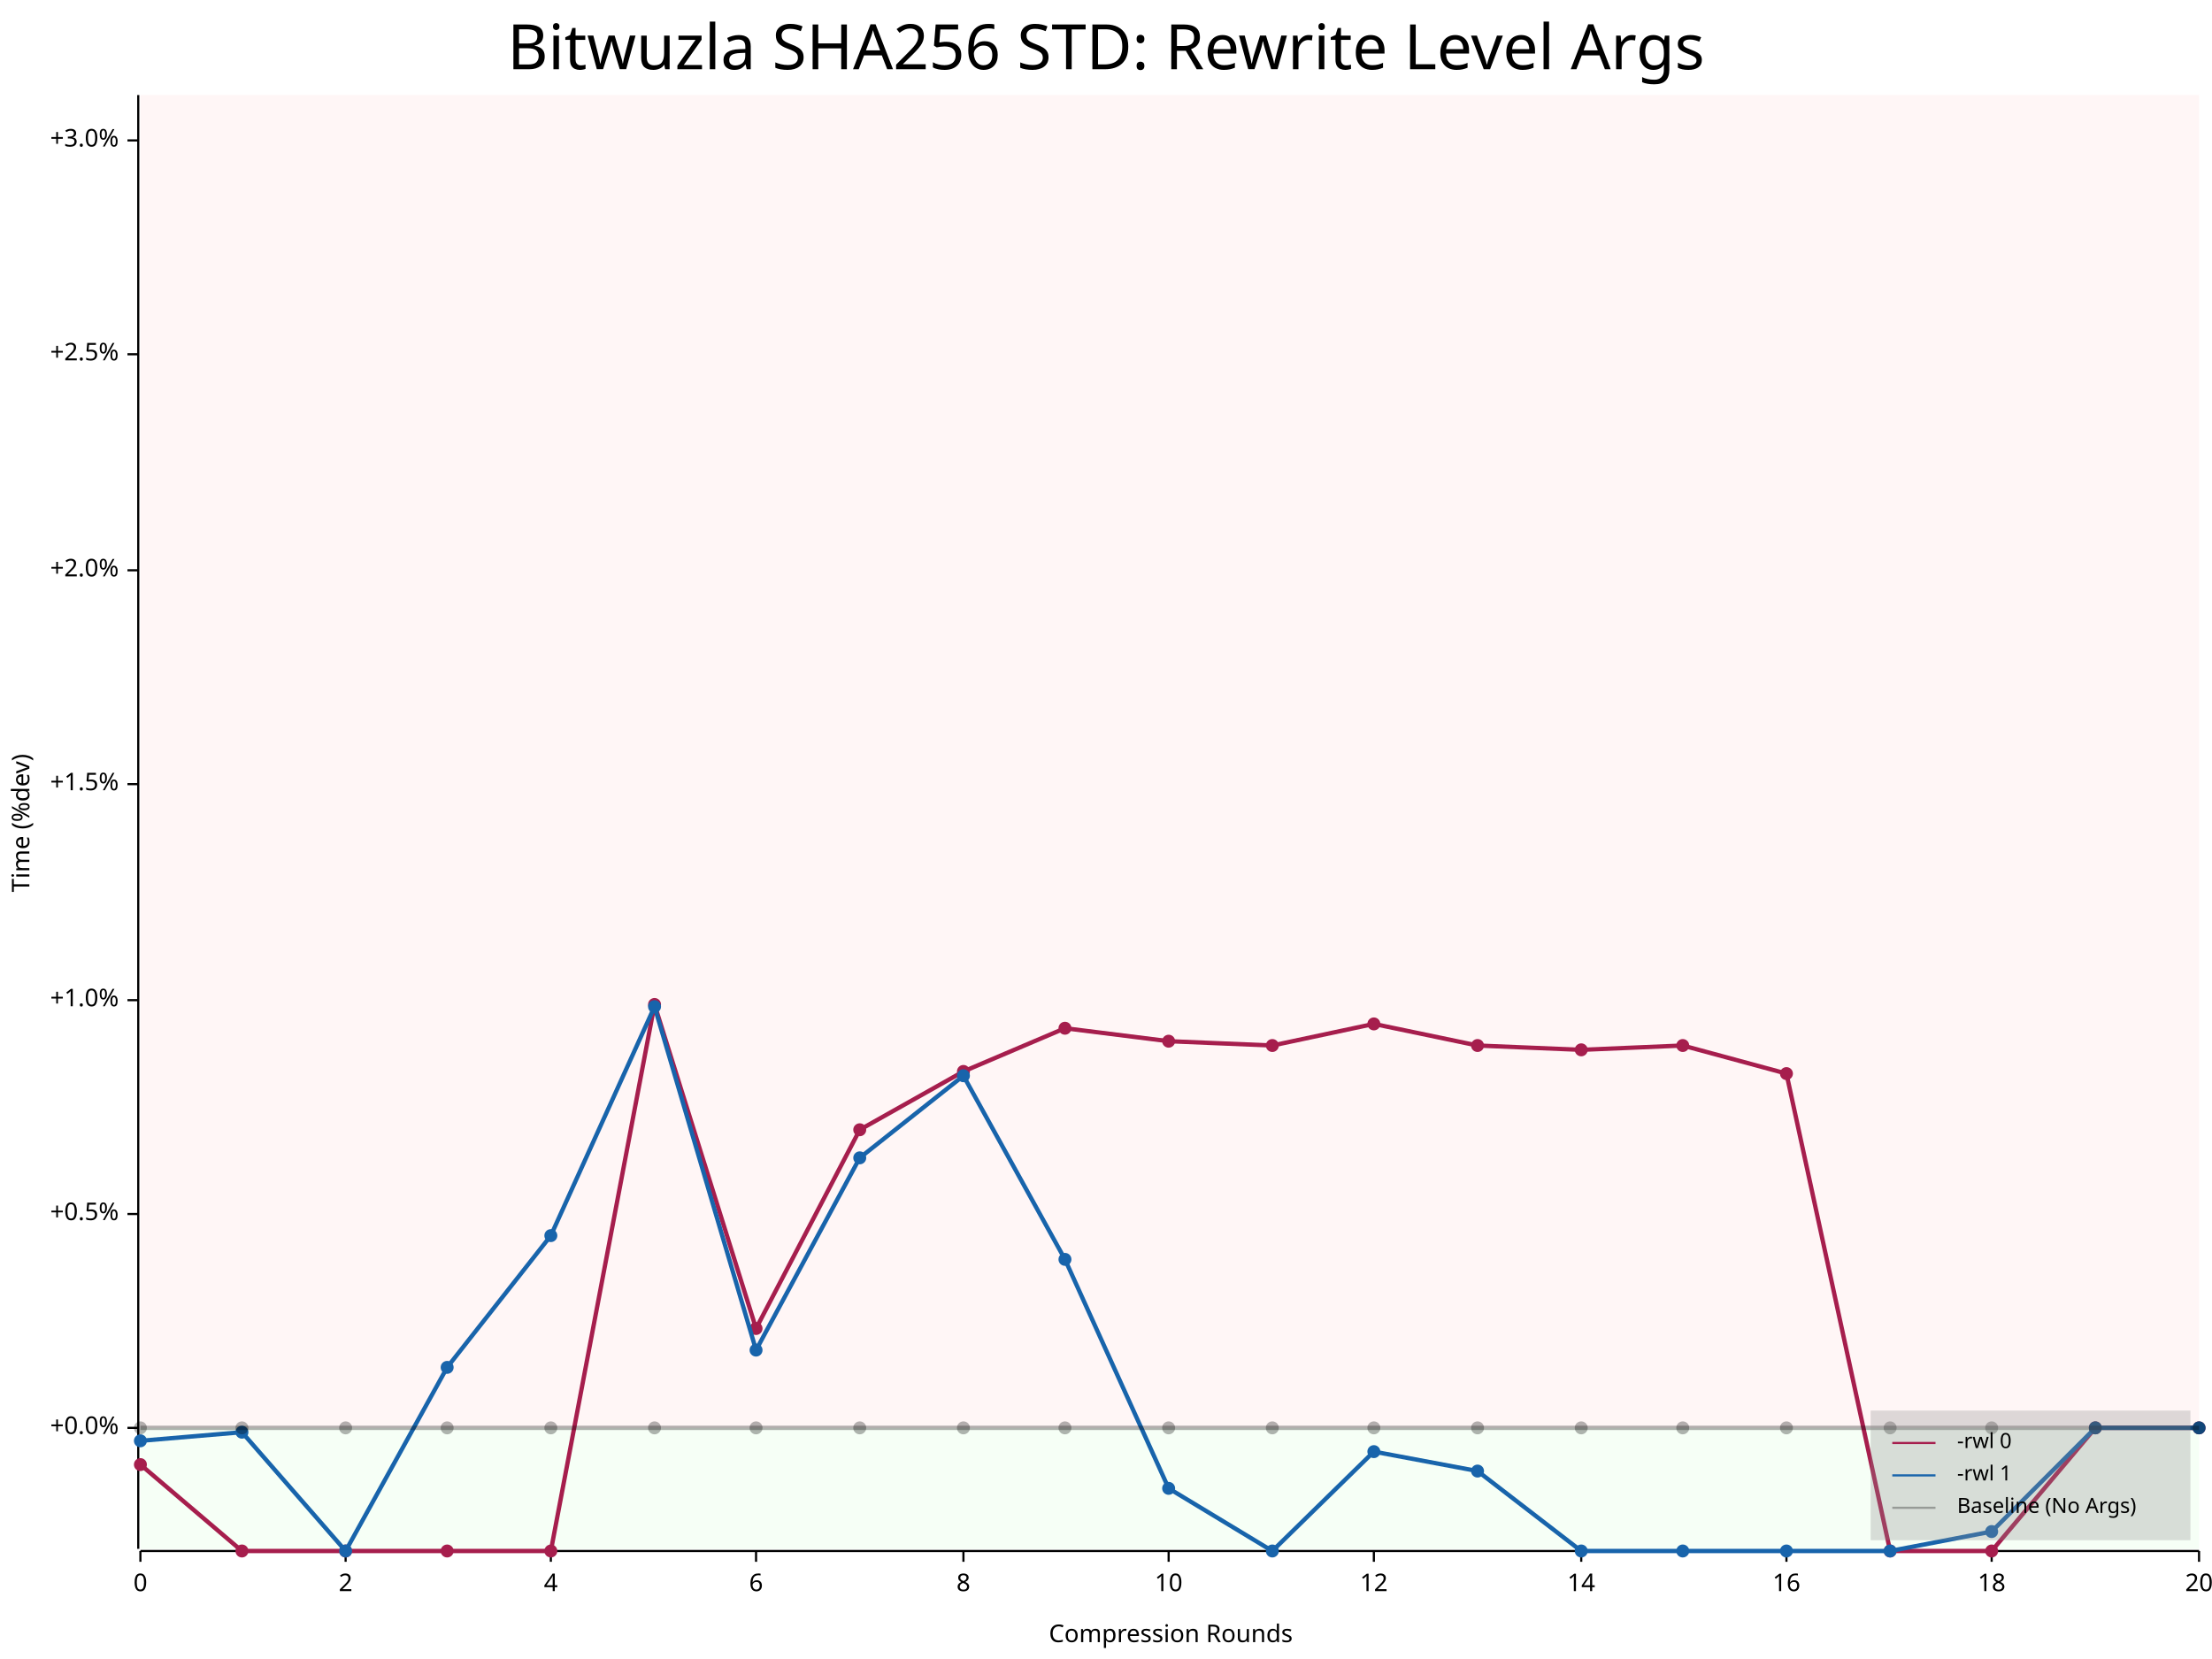
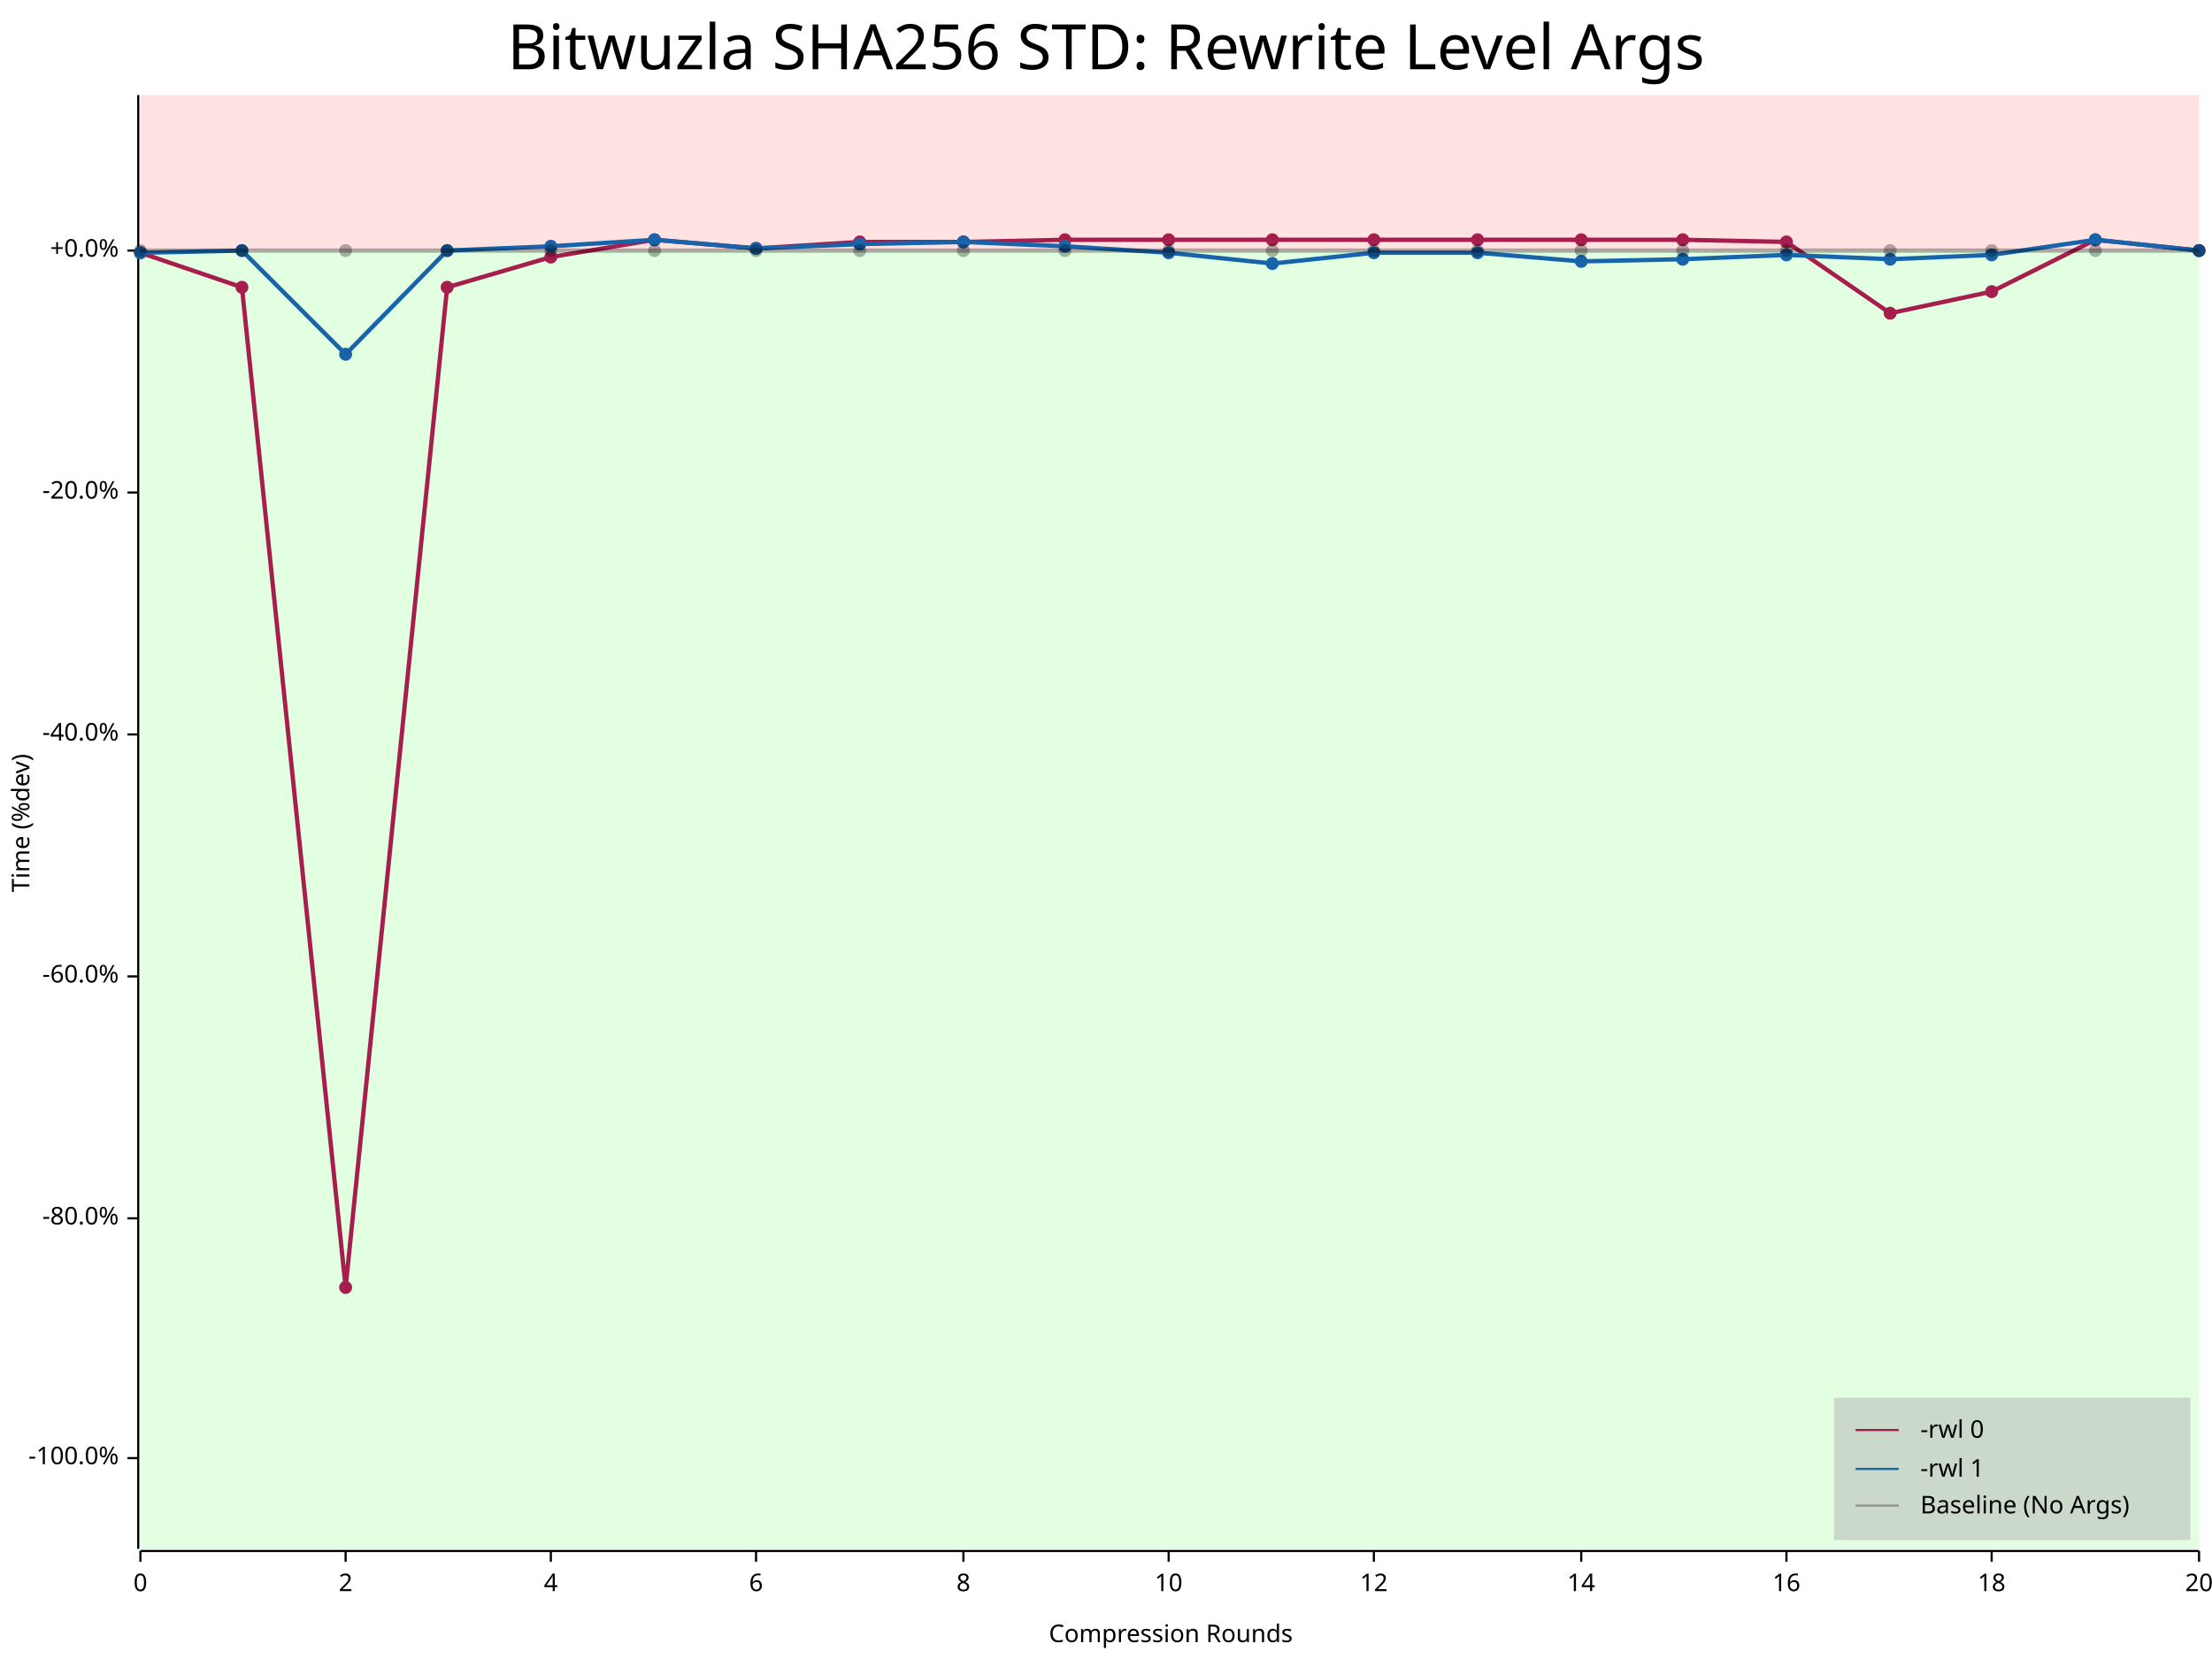
<svg xmlns="http://www.w3.org/2000/svg" width="1024" height="768" viewBox="0 0 1024 768">
  <rect x="0" y="0" width="1024" height="768" opacity="1" fill="#FFFFFF" stroke="none" />
  <text x="512" y="10" dy="0.76em" text-anchor="middle" font-family="noto sans" font-size="29.032" opacity="1" fill="#000000">
Bitwuzla SHA256 STD: Rewrite Level Args
</text>
-   <rect x="65" y="661" width="953" height="56" opacity="0.125" fill="#B6FFB6" stroke="none" />
-   <rect x="65" y="44" width="953" height="617" opacity="0.125" fill="#FFB6B6" stroke="none" />
+   <rect x="65" y="116" width="953" height="601" opacity="0.4" fill="#B6FFB6" stroke="none" />
+   <rect x="65" y="44" width="953" height="72" opacity="0.4" fill="#FFB6B6" stroke="none" />
  <text x="542" y="763" dy="-0.5ex" text-anchor="middle" font-family="noto sans" font-size="11.29" opacity="1" fill="#000000">
Compression Rounds
</text>
  <polyline fill="none" opacity="1" stroke="#000000" stroke-width="1" points="65,718 1018,718 " />
  <text x="65" y="728" dy="0.76em" text-anchor="middle" font-family="noto sans" font-size="11.29" opacity="1" fill="#000000">
0
</text>
  <polyline fill="none" opacity="1" stroke="#000000" stroke-width="1" points="65,718 65,723 " />
  <text x="160" y="728" dy="0.76em" text-anchor="middle" font-family="noto sans" font-size="11.29" opacity="1" fill="#000000">
2
</text>
  <polyline fill="none" opacity="1" stroke="#000000" stroke-width="1" points="160,718 160,723 " />
  <text x="255" y="728" dy="0.76em" text-anchor="middle" font-family="noto sans" font-size="11.29" opacity="1" fill="#000000">
4
</text>
  <polyline fill="none" opacity="1" stroke="#000000" stroke-width="1" points="255,718 255,723 " />
  <text x="350" y="728" dy="0.76em" text-anchor="middle" font-family="noto sans" font-size="11.29" opacity="1" fill="#000000">
6
</text>
  <polyline fill="none" opacity="1" stroke="#000000" stroke-width="1" points="350,718 350,723 " />
  <text x="446" y="728" dy="0.76em" text-anchor="middle" font-family="noto sans" font-size="11.29" opacity="1" fill="#000000">
8
</text>
  <polyline fill="none" opacity="1" stroke="#000000" stroke-width="1" points="446,718 446,723 " />
  <text x="541" y="728" dy="0.76em" text-anchor="middle" font-family="noto sans" font-size="11.29" opacity="1" fill="#000000">
10
</text>
  <polyline fill="none" opacity="1" stroke="#000000" stroke-width="1" points="541,718 541,723 " />
  <text x="636" y="728" dy="0.76em" text-anchor="middle" font-family="noto sans" font-size="11.29" opacity="1" fill="#000000">
12
</text>
  <polyline fill="none" opacity="1" stroke="#000000" stroke-width="1" points="636,718 636,723 " />
  <text x="732" y="728" dy="0.76em" text-anchor="middle" font-family="noto sans" font-size="11.29" opacity="1" fill="#000000">
14
</text>
  <polyline fill="none" opacity="1" stroke="#000000" stroke-width="1" points="732,718 732,723 " />
  <text x="827" y="728" dy="0.76em" text-anchor="middle" font-family="noto sans" font-size="11.29" opacity="1" fill="#000000">
16
</text>
  <polyline fill="none" opacity="1" stroke="#000000" stroke-width="1" points="827,718 827,723 " />
  <text x="922" y="728" dy="0.76em" text-anchor="middle" font-family="noto sans" font-size="11.29" opacity="1" fill="#000000">
18
</text>
  <polyline fill="none" opacity="1" stroke="#000000" stroke-width="1" points="922,718 922,723 " />
  <text x="1018" y="728" dy="0.76em" text-anchor="middle" font-family="noto sans" font-size="11.29" opacity="1" fill="#000000">
20
</text>
  <polyline fill="none" opacity="1" stroke="#000000" stroke-width="1" points="1018,718 1018,723 " />
  <text x="5" y="381" dy="0.76em" text-anchor="middle" font-family="noto sans" font-size="11.29" opacity="1" fill="#000000" transform="rotate(270, 5, 381)">
Time (%dev)
</text>
  <polyline fill="none" opacity="1" stroke="#000000" stroke-width="1" points="64,44 64,717 " />
-   <text x="55" y="661" dy="0.5ex" text-anchor="end" font-family="noto sans" font-size="11.29" opacity="1" fill="#000000">
+   <text x="55" y="675" dy="0.5ex" text-anchor="end" font-family="noto sans" font-size="11.29" opacity="1" fill="#000000">
+ -100.0%
+ </text>
+   <polyline fill="none" opacity="1" stroke="#000000" stroke-width="1" points="59,675 64,675 " />
+   <text x="55" y="564" dy="0.5ex" text-anchor="end" font-family="noto sans" font-size="11.29" opacity="1" fill="#000000">
+ -80.0%
+ </text>
+   <polyline fill="none" opacity="1" stroke="#000000" stroke-width="1" points="59,564 64,564 " />
+   <text x="55" y="452" dy="0.5ex" text-anchor="end" font-family="noto sans" font-size="11.29" opacity="1" fill="#000000">
+ -60.0%
+ </text>
+   <polyline fill="none" opacity="1" stroke="#000000" stroke-width="1" points="59,452 64,452 " />
+   <text x="55" y="340" dy="0.5ex" text-anchor="end" font-family="noto sans" font-size="11.29" opacity="1" fill="#000000">
+ -40.0%
+ </text>
+   <polyline fill="none" opacity="1" stroke="#000000" stroke-width="1" points="59,340 64,340 " />
+   <text x="55" y="228" dy="0.5ex" text-anchor="end" font-family="noto sans" font-size="11.29" opacity="1" fill="#000000">
+ -20.0%
+ </text>
+   <polyline fill="none" opacity="1" stroke="#000000" stroke-width="1" points="59,228 64,228 " />
+   <text x="55" y="116" dy="0.5ex" text-anchor="end" font-family="noto sans" font-size="11.29" opacity="1" fill="#000000">
+0.0%
</text>
-   <polyline fill="none" opacity="1" stroke="#000000" stroke-width="1" points="59,661 64,661 " />
-   <text x="55" y="562" dy="0.5ex" text-anchor="end" font-family="noto sans" font-size="11.29" opacity="1" fill="#000000">
- +0.5%
- </text>
-   <polyline fill="none" opacity="1" stroke="#000000" stroke-width="1" points="59,562 64,562 " />
-   <text x="55" y="463" dy="0.5ex" text-anchor="end" font-family="noto sans" font-size="11.29" opacity="1" fill="#000000">
- +1.0%
- </text>
-   <polyline fill="none" opacity="1" stroke="#000000" stroke-width="1" points="59,463 64,463 " />
-   <text x="55" y="363" dy="0.5ex" text-anchor="end" font-family="noto sans" font-size="11.29" opacity="1" fill="#000000">
- +1.5%
- </text>
-   <polyline fill="none" opacity="1" stroke="#000000" stroke-width="1" points="59,363 64,363 " />
-   <text x="55" y="264" dy="0.5ex" text-anchor="end" font-family="noto sans" font-size="11.29" opacity="1" fill="#000000">
- +2.0%
- </text>
-   <polyline fill="none" opacity="1" stroke="#000000" stroke-width="1" points="59,264 64,264 " />
-   <text x="55" y="164" dy="0.5ex" text-anchor="end" font-family="noto sans" font-size="11.29" opacity="1" fill="#000000">
- +2.5%
- </text>
-   <polyline fill="none" opacity="1" stroke="#000000" stroke-width="1" points="59,164 64,164 " />
-   <text x="55" y="65" dy="0.5ex" text-anchor="end" font-family="noto sans" font-size="11.29" opacity="1" fill="#000000">
- +3.0%
- </text>
-   <polyline fill="none" opacity="1" stroke="#000000" stroke-width="1" points="59,65 64,65 " />
-   <polyline fill="none" opacity="1" stroke="#A61E4D" stroke-width="2" points="65,678 112,718 160,718 207,718 255,718 303,465 350,615 398,523 446,496 493,476 541,482 589,484 636,474 684,484 732,486 779,484 827,497 875,718 922,718 970,661 1018,661 " />
-   <circle cx="65" cy="678" r="3" opacity="1" fill="#A61E4D" stroke="none" stroke-width="1" />
-   <circle cx="112" cy="718" r="3" opacity="1" fill="#A61E4D" stroke="none" stroke-width="1" />
-   <circle cx="160" cy="718" r="3" opacity="1" fill="#A61E4D" stroke="none" stroke-width="1" />
-   <circle cx="207" cy="718" r="3" opacity="1" fill="#A61E4D" stroke="none" stroke-width="1" />
-   <circle cx="255" cy="718" r="3" opacity="1" fill="#A61E4D" stroke="none" stroke-width="1" />
-   <circle cx="303" cy="465" r="3" opacity="1" fill="#A61E4D" stroke="none" stroke-width="1" />
-   <circle cx="350" cy="615" r="3" opacity="1" fill="#A61E4D" stroke="none" stroke-width="1" />
-   <circle cx="398" cy="523" r="3" opacity="1" fill="#A61E4D" stroke="none" stroke-width="1" />
-   <circle cx="446" cy="496" r="3" opacity="1" fill="#A61E4D" stroke="none" stroke-width="1" />
-   <circle cx="493" cy="476" r="3" opacity="1" fill="#A61E4D" stroke="none" stroke-width="1" />
-   <circle cx="541" cy="482" r="3" opacity="1" fill="#A61E4D" stroke="none" stroke-width="1" />
-   <circle cx="589" cy="484" r="3" opacity="1" fill="#A61E4D" stroke="none" stroke-width="1" />
-   <circle cx="636" cy="474" r="3" opacity="1" fill="#A61E4D" stroke="none" stroke-width="1" />
-   <circle cx="684" cy="484" r="3" opacity="1" fill="#A61E4D" stroke="none" stroke-width="1" />
-   <circle cx="732" cy="486" r="3" opacity="1" fill="#A61E4D" stroke="none" stroke-width="1" />
-   <circle cx="779" cy="484" r="3" opacity="1" fill="#A61E4D" stroke="none" stroke-width="1" />
-   <circle cx="827" cy="497" r="3" opacity="1" fill="#A61E4D" stroke="none" stroke-width="1" />
-   <circle cx="875" cy="718" r="3" opacity="1" fill="#A61E4D" stroke="none" stroke-width="1" />
-   <circle cx="922" cy="718" r="3" opacity="1" fill="#A61E4D" stroke="none" stroke-width="1" />
-   <circle cx="970" cy="661" r="3" opacity="1" fill="#A61E4D" stroke="none" stroke-width="1" />
-   <circle cx="1018" cy="661" r="3" opacity="1" fill="#A61E4D" stroke="none" stroke-width="1" />
-   <polyline fill="none" opacity="1" stroke="#1864AB" stroke-width="2" points="65,667 112,663 160,718 207,633 255,572 303,466 350,625 398,536 446,498 493,583 541,689 589,718 636,672 684,681 732,718 779,718 827,718 875,718 922,709 970,661 1018,661 " />
-   <circle cx="65" cy="667" r="3" opacity="1" fill="#1864AB" stroke="none" stroke-width="1" />
-   <circle cx="112" cy="663" r="3" opacity="1" fill="#1864AB" stroke="none" stroke-width="1" />
-   <circle cx="160" cy="718" r="3" opacity="1" fill="#1864AB" stroke="none" stroke-width="1" />
-   <circle cx="207" cy="633" r="3" opacity="1" fill="#1864AB" stroke="none" stroke-width="1" />
-   <circle cx="255" cy="572" r="3" opacity="1" fill="#1864AB" stroke="none" stroke-width="1" />
-   <circle cx="303" cy="466" r="3" opacity="1" fill="#1864AB" stroke="none" stroke-width="1" />
-   <circle cx="350" cy="625" r="3" opacity="1" fill="#1864AB" stroke="none" stroke-width="1" />
-   <circle cx="398" cy="536" r="3" opacity="1" fill="#1864AB" stroke="none" stroke-width="1" />
-   <circle cx="446" cy="498" r="3" opacity="1" fill="#1864AB" stroke="none" stroke-width="1" />
-   <circle cx="493" cy="583" r="3" opacity="1" fill="#1864AB" stroke="none" stroke-width="1" />
-   <circle cx="541" cy="689" r="3" opacity="1" fill="#1864AB" stroke="none" stroke-width="1" />
-   <circle cx="589" cy="718" r="3" opacity="1" fill="#1864AB" stroke="none" stroke-width="1" />
-   <circle cx="636" cy="672" r="3" opacity="1" fill="#1864AB" stroke="none" stroke-width="1" />
-   <circle cx="684" cy="681" r="3" opacity="1" fill="#1864AB" stroke="none" stroke-width="1" />
-   <circle cx="732" cy="718" r="3" opacity="1" fill="#1864AB" stroke="none" stroke-width="1" />
-   <circle cx="779" cy="718" r="3" opacity="1" fill="#1864AB" stroke="none" stroke-width="1" />
-   <circle cx="827" cy="718" r="3" opacity="1" fill="#1864AB" stroke="none" stroke-width="1" />
-   <circle cx="875" cy="718" r="3" opacity="1" fill="#1864AB" stroke="none" stroke-width="1" />
-   <circle cx="922" cy="709" r="3" opacity="1" fill="#1864AB" stroke="none" stroke-width="1" />
-   <circle cx="970" cy="661" r="3" opacity="1" fill="#1864AB" stroke="none" stroke-width="1" />
-   <circle cx="1018" cy="661" r="3" opacity="1" fill="#1864AB" stroke="none" stroke-width="1" />
-   <polyline fill="none" opacity="0.3" stroke="#000000" stroke-width="2" points="65,661 112,661 160,661 207,661 255,661 303,661 350,661 398,661 446,661 493,661 541,661 589,661 636,661 684,661 732,661 779,661 827,661 875,661 922,661 970,661 1018,661 " />
-   <circle cx="65" cy="661" r="3" opacity="0.3" fill="#000000" stroke="none" stroke-width="1" />
-   <circle cx="112" cy="661" r="3" opacity="0.3" fill="#000000" stroke="none" stroke-width="1" />
-   <circle cx="160" cy="661" r="3" opacity="0.3" fill="#000000" stroke="none" stroke-width="1" />
-   <circle cx="207" cy="661" r="3" opacity="0.3" fill="#000000" stroke="none" stroke-width="1" />
-   <circle cx="255" cy="661" r="3" opacity="0.3" fill="#000000" stroke="none" stroke-width="1" />
-   <circle cx="303" cy="661" r="3" opacity="0.3" fill="#000000" stroke="none" stroke-width="1" />
-   <circle cx="350" cy="661" r="3" opacity="0.3" fill="#000000" stroke="none" stroke-width="1" />
-   <circle cx="398" cy="661" r="3" opacity="0.3" fill="#000000" stroke="none" stroke-width="1" />
-   <circle cx="446" cy="661" r="3" opacity="0.3" fill="#000000" stroke="none" stroke-width="1" />
-   <circle cx="493" cy="661" r="3" opacity="0.3" fill="#000000" stroke="none" stroke-width="1" />
-   <circle cx="541" cy="661" r="3" opacity="0.3" fill="#000000" stroke="none" stroke-width="1" />
-   <circle cx="589" cy="661" r="3" opacity="0.3" fill="#000000" stroke="none" stroke-width="1" />
-   <circle cx="636" cy="661" r="3" opacity="0.3" fill="#000000" stroke="none" stroke-width="1" />
-   <circle cx="684" cy="661" r="3" opacity="0.3" fill="#000000" stroke="none" stroke-width="1" />
-   <circle cx="732" cy="661" r="3" opacity="0.3" fill="#000000" stroke="none" stroke-width="1" />
-   <circle cx="779" cy="661" r="3" opacity="0.3" fill="#000000" stroke="none" stroke-width="1" />
-   <circle cx="827" cy="661" r="3" opacity="0.3" fill="#000000" stroke="none" stroke-width="1" />
-   <circle cx="875" cy="661" r="3" opacity="0.3" fill="#000000" stroke="none" stroke-width="1" />
-   <circle cx="922" cy="661" r="3" opacity="0.3" fill="#000000" stroke="none" stroke-width="1" />
-   <circle cx="970" cy="661" r="3" opacity="0.3" fill="#000000" stroke="none" stroke-width="1" />
-   <circle cx="1018" cy="661" r="3" opacity="0.3" fill="#000000" stroke="none" stroke-width="1" />
-   <rect x="866" y="653" width="148" height="60" opacity="0.3" fill="#8C8C8C" stroke="none" />
-   <text x="906" y="663" dy="0.76em" text-anchor="start" font-family="sans-serif" font-size="9.677" opacity="1" fill="#000000">
+   <polyline fill="none" opacity="1" stroke="#000000" stroke-width="1" points="59,116 64,116 " />
+   <polyline fill="none" opacity="1" stroke="#A61E4D" stroke-width="2" points="65,117 112,133 160,596 207,133 255,119 303,111 350,115 398,112 446,112 493,111 541,111 589,111 636,111 684,111 732,111 779,111 827,112 875,145 922,135 970,111 1018,116 " />
+   <circle cx="65" cy="117" r="3" opacity="1" fill="#A61E4D" stroke="none" stroke-width="1" />
+   <circle cx="112" cy="133" r="3" opacity="1" fill="#A61E4D" stroke="none" stroke-width="1" />
+   <circle cx="160" cy="596" r="3" opacity="1" fill="#A61E4D" stroke="none" stroke-width="1" />
+   <circle cx="207" cy="133" r="3" opacity="1" fill="#A61E4D" stroke="none" stroke-width="1" />
+   <circle cx="255" cy="119" r="3" opacity="1" fill="#A61E4D" stroke="none" stroke-width="1" />
+   <circle cx="303" cy="111" r="3" opacity="1" fill="#A61E4D" stroke="none" stroke-width="1" />
+   <circle cx="350" cy="115" r="3" opacity="1" fill="#A61E4D" stroke="none" stroke-width="1" />
+   <circle cx="398" cy="112" r="3" opacity="1" fill="#A61E4D" stroke="none" stroke-width="1" />
+   <circle cx="446" cy="112" r="3" opacity="1" fill="#A61E4D" stroke="none" stroke-width="1" />
+   <circle cx="493" cy="111" r="3" opacity="1" fill="#A61E4D" stroke="none" stroke-width="1" />
+   <circle cx="541" cy="111" r="3" opacity="1" fill="#A61E4D" stroke="none" stroke-width="1" />
+   <circle cx="589" cy="111" r="3" opacity="1" fill="#A61E4D" stroke="none" stroke-width="1" />
+   <circle cx="636" cy="111" r="3" opacity="1" fill="#A61E4D" stroke="none" stroke-width="1" />
+   <circle cx="684" cy="111" r="3" opacity="1" fill="#A61E4D" stroke="none" stroke-width="1" />
+   <circle cx="732" cy="111" r="3" opacity="1" fill="#A61E4D" stroke="none" stroke-width="1" />
+   <circle cx="779" cy="111" r="3" opacity="1" fill="#A61E4D" stroke="none" stroke-width="1" />
+   <circle cx="827" cy="112" r="3" opacity="1" fill="#A61E4D" stroke="none" stroke-width="1" />
+   <circle cx="875" cy="145" r="3" opacity="1" fill="#A61E4D" stroke="none" stroke-width="1" />
+   <circle cx="922" cy="135" r="3" opacity="1" fill="#A61E4D" stroke="none" stroke-width="1" />
+   <circle cx="970" cy="111" r="3" opacity="1" fill="#A61E4D" stroke="none" stroke-width="1" />
+   <circle cx="1018" cy="116" r="3" opacity="1" fill="#A61E4D" stroke="none" stroke-width="1" />
+   <polyline fill="none" opacity="1" stroke="#1864AB" stroke-width="2" points="65,117 112,116 160,164 207,116 255,114 303,111 350,115 398,113 446,112 493,114 541,117 589,122 636,117 684,117 732,121 779,120 827,118 875,120 922,118 970,111 1018,116 " />
+   <circle cx="65" cy="117" r="3" opacity="1" fill="#1864AB" stroke="none" stroke-width="1" />
+   <circle cx="112" cy="116" r="3" opacity="1" fill="#1864AB" stroke="none" stroke-width="1" />
+   <circle cx="160" cy="164" r="3" opacity="1" fill="#1864AB" stroke="none" stroke-width="1" />
+   <circle cx="207" cy="116" r="3" opacity="1" fill="#1864AB" stroke="none" stroke-width="1" />
+   <circle cx="255" cy="114" r="3" opacity="1" fill="#1864AB" stroke="none" stroke-width="1" />
+   <circle cx="303" cy="111" r="3" opacity="1" fill="#1864AB" stroke="none" stroke-width="1" />
+   <circle cx="350" cy="115" r="3" opacity="1" fill="#1864AB" stroke="none" stroke-width="1" />
+   <circle cx="398" cy="113" r="3" opacity="1" fill="#1864AB" stroke="none" stroke-width="1" />
+   <circle cx="446" cy="112" r="3" opacity="1" fill="#1864AB" stroke="none" stroke-width="1" />
+   <circle cx="493" cy="114" r="3" opacity="1" fill="#1864AB" stroke="none" stroke-width="1" />
+   <circle cx="541" cy="117" r="3" opacity="1" fill="#1864AB" stroke="none" stroke-width="1" />
+   <circle cx="589" cy="122" r="3" opacity="1" fill="#1864AB" stroke="none" stroke-width="1" />
+   <circle cx="636" cy="117" r="3" opacity="1" fill="#1864AB" stroke="none" stroke-width="1" />
+   <circle cx="684" cy="117" r="3" opacity="1" fill="#1864AB" stroke="none" stroke-width="1" />
+   <circle cx="732" cy="121" r="3" opacity="1" fill="#1864AB" stroke="none" stroke-width="1" />
+   <circle cx="779" cy="120" r="3" opacity="1" fill="#1864AB" stroke="none" stroke-width="1" />
+   <circle cx="827" cy="118" r="3" opacity="1" fill="#1864AB" stroke="none" stroke-width="1" />
+   <circle cx="875" cy="120" r="3" opacity="1" fill="#1864AB" stroke="none" stroke-width="1" />
+   <circle cx="922" cy="118" r="3" opacity="1" fill="#1864AB" stroke="none" stroke-width="1" />
+   <circle cx="970" cy="111" r="3" opacity="1" fill="#1864AB" stroke="none" stroke-width="1" />
+   <circle cx="1018" cy="116" r="3" opacity="1" fill="#1864AB" stroke="none" stroke-width="1" />
+   <polyline fill="none" opacity="0.3" stroke="#000000" stroke-width="2" points="65,116 112,116 160,116 207,116 255,116 303,116 350,116 398,116 446,116 493,116 541,116 589,116 636,116 684,116 732,116 779,116 827,116 875,116 922,116 970,116 1018,116 " />
+   <circle cx="65" cy="116" r="3" opacity="0.3" fill="#000000" stroke="none" stroke-width="1" />
+   <circle cx="112" cy="116" r="3" opacity="0.3" fill="#000000" stroke="none" stroke-width="1" />
+   <circle cx="160" cy="116" r="3" opacity="0.3" fill="#000000" stroke="none" stroke-width="1" />
+   <circle cx="207" cy="116" r="3" opacity="0.3" fill="#000000" stroke="none" stroke-width="1" />
+   <circle cx="255" cy="116" r="3" opacity="0.3" fill="#000000" stroke="none" stroke-width="1" />
+   <circle cx="303" cy="116" r="3" opacity="0.3" fill="#000000" stroke="none" stroke-width="1" />
+   <circle cx="350" cy="116" r="3" opacity="0.3" fill="#000000" stroke="none" stroke-width="1" />
+   <circle cx="398" cy="116" r="3" opacity="0.3" fill="#000000" stroke="none" stroke-width="1" />
+   <circle cx="446" cy="116" r="3" opacity="0.3" fill="#000000" stroke="none" stroke-width="1" />
+   <circle cx="493" cy="116" r="3" opacity="0.3" fill="#000000" stroke="none" stroke-width="1" />
+   <circle cx="541" cy="116" r="3" opacity="0.3" fill="#000000" stroke="none" stroke-width="1" />
+   <circle cx="589" cy="116" r="3" opacity="0.3" fill="#000000" stroke="none" stroke-width="1" />
+   <circle cx="636" cy="116" r="3" opacity="0.3" fill="#000000" stroke="none" stroke-width="1" />
+   <circle cx="684" cy="116" r="3" opacity="0.3" fill="#000000" stroke="none" stroke-width="1" />
+   <circle cx="732" cy="116" r="3" opacity="0.3" fill="#000000" stroke="none" stroke-width="1" />
+   <circle cx="779" cy="116" r="3" opacity="0.3" fill="#000000" stroke="none" stroke-width="1" />
+   <circle cx="827" cy="116" r="3" opacity="0.3" fill="#000000" stroke="none" stroke-width="1" />
+   <circle cx="875" cy="116" r="3" opacity="0.3" fill="#000000" stroke="none" stroke-width="1" />
+   <circle cx="922" cy="116" r="3" opacity="0.3" fill="#000000" stroke="none" stroke-width="1" />
+   <circle cx="970" cy="116" r="3" opacity="0.3" fill="#000000" stroke="none" stroke-width="1" />
+   <circle cx="1018" cy="116" r="3" opacity="0.3" fill="#000000" stroke="none" stroke-width="1" />
+   <rect x="849" y="647" width="165" height="66" opacity="0.5" fill="#B4B4B4" stroke="none" />
+   <text x="889" y="657" dy="0.76em" text-anchor="start" font-family="noto sans" font-size="11.29" opacity="1" fill="#000000">
-rwl 0
</text>
-   <text x="906" y="678" dy="0.76em" text-anchor="start" font-family="sans-serif" font-size="9.677" opacity="1" fill="#000000">
+   <text x="889" y="675" dy="0.76em" text-anchor="start" font-family="noto sans" font-size="11.29" opacity="1" fill="#000000">
-rwl 1
</text>
-   <text x="906" y="693" dy="0.76em" text-anchor="start" font-family="sans-serif" font-size="9.677" opacity="1" fill="#000000">
+   <text x="889" y="692" dy="0.76em" text-anchor="start" font-family="noto sans" font-size="11.29" opacity="1" fill="#000000">
Baseline (No Args)
</text>
-   <polyline fill="none" opacity="1" stroke="#A61E4D" stroke-width="1" points="876,668 896,668 " />
-   <polyline fill="none" opacity="1" stroke="#1864AB" stroke-width="1" points="876,683 896,683 " />
-   <polyline fill="none" opacity="0.3" stroke="#000000" stroke-width="1" points="876,698 896,698 " />
+   <polyline fill="none" opacity="1" stroke="#A61E4D" stroke-width="1" points="859,662 879,662 " />
+   <polyline fill="none" opacity="1" stroke="#1864AB" stroke-width="1" points="859,680 879,680 " />
+   <polyline fill="none" opacity="0.3" stroke="#000000" stroke-width="1" points="859,697 879,697 " />
</svg>
